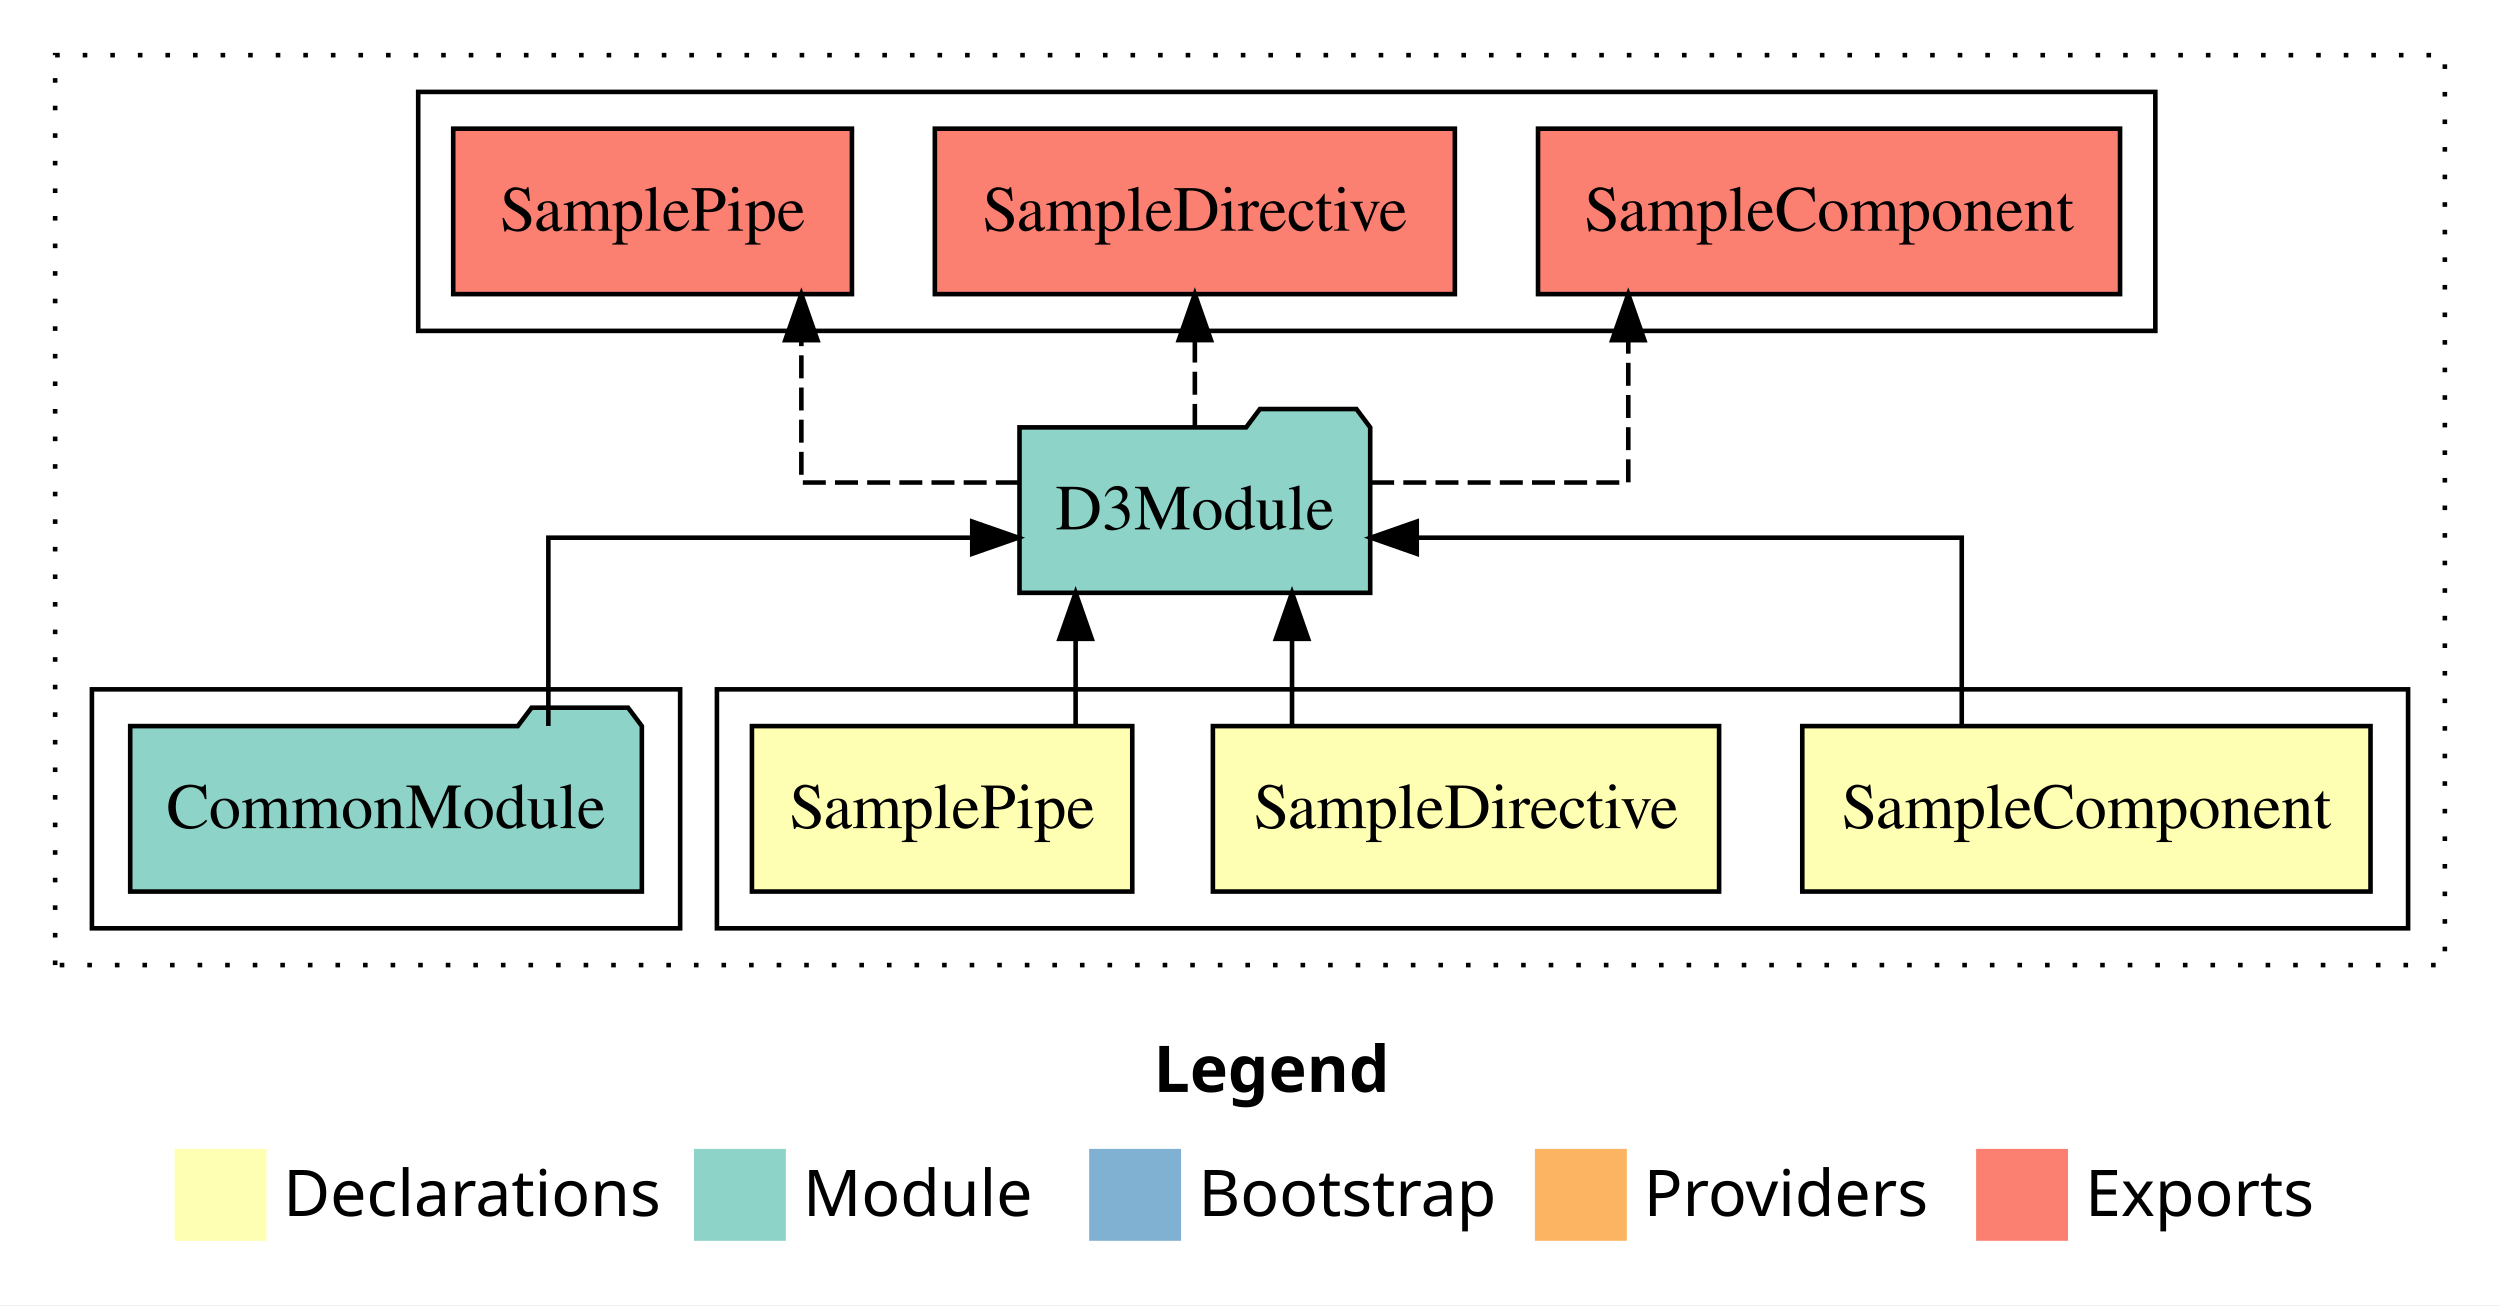
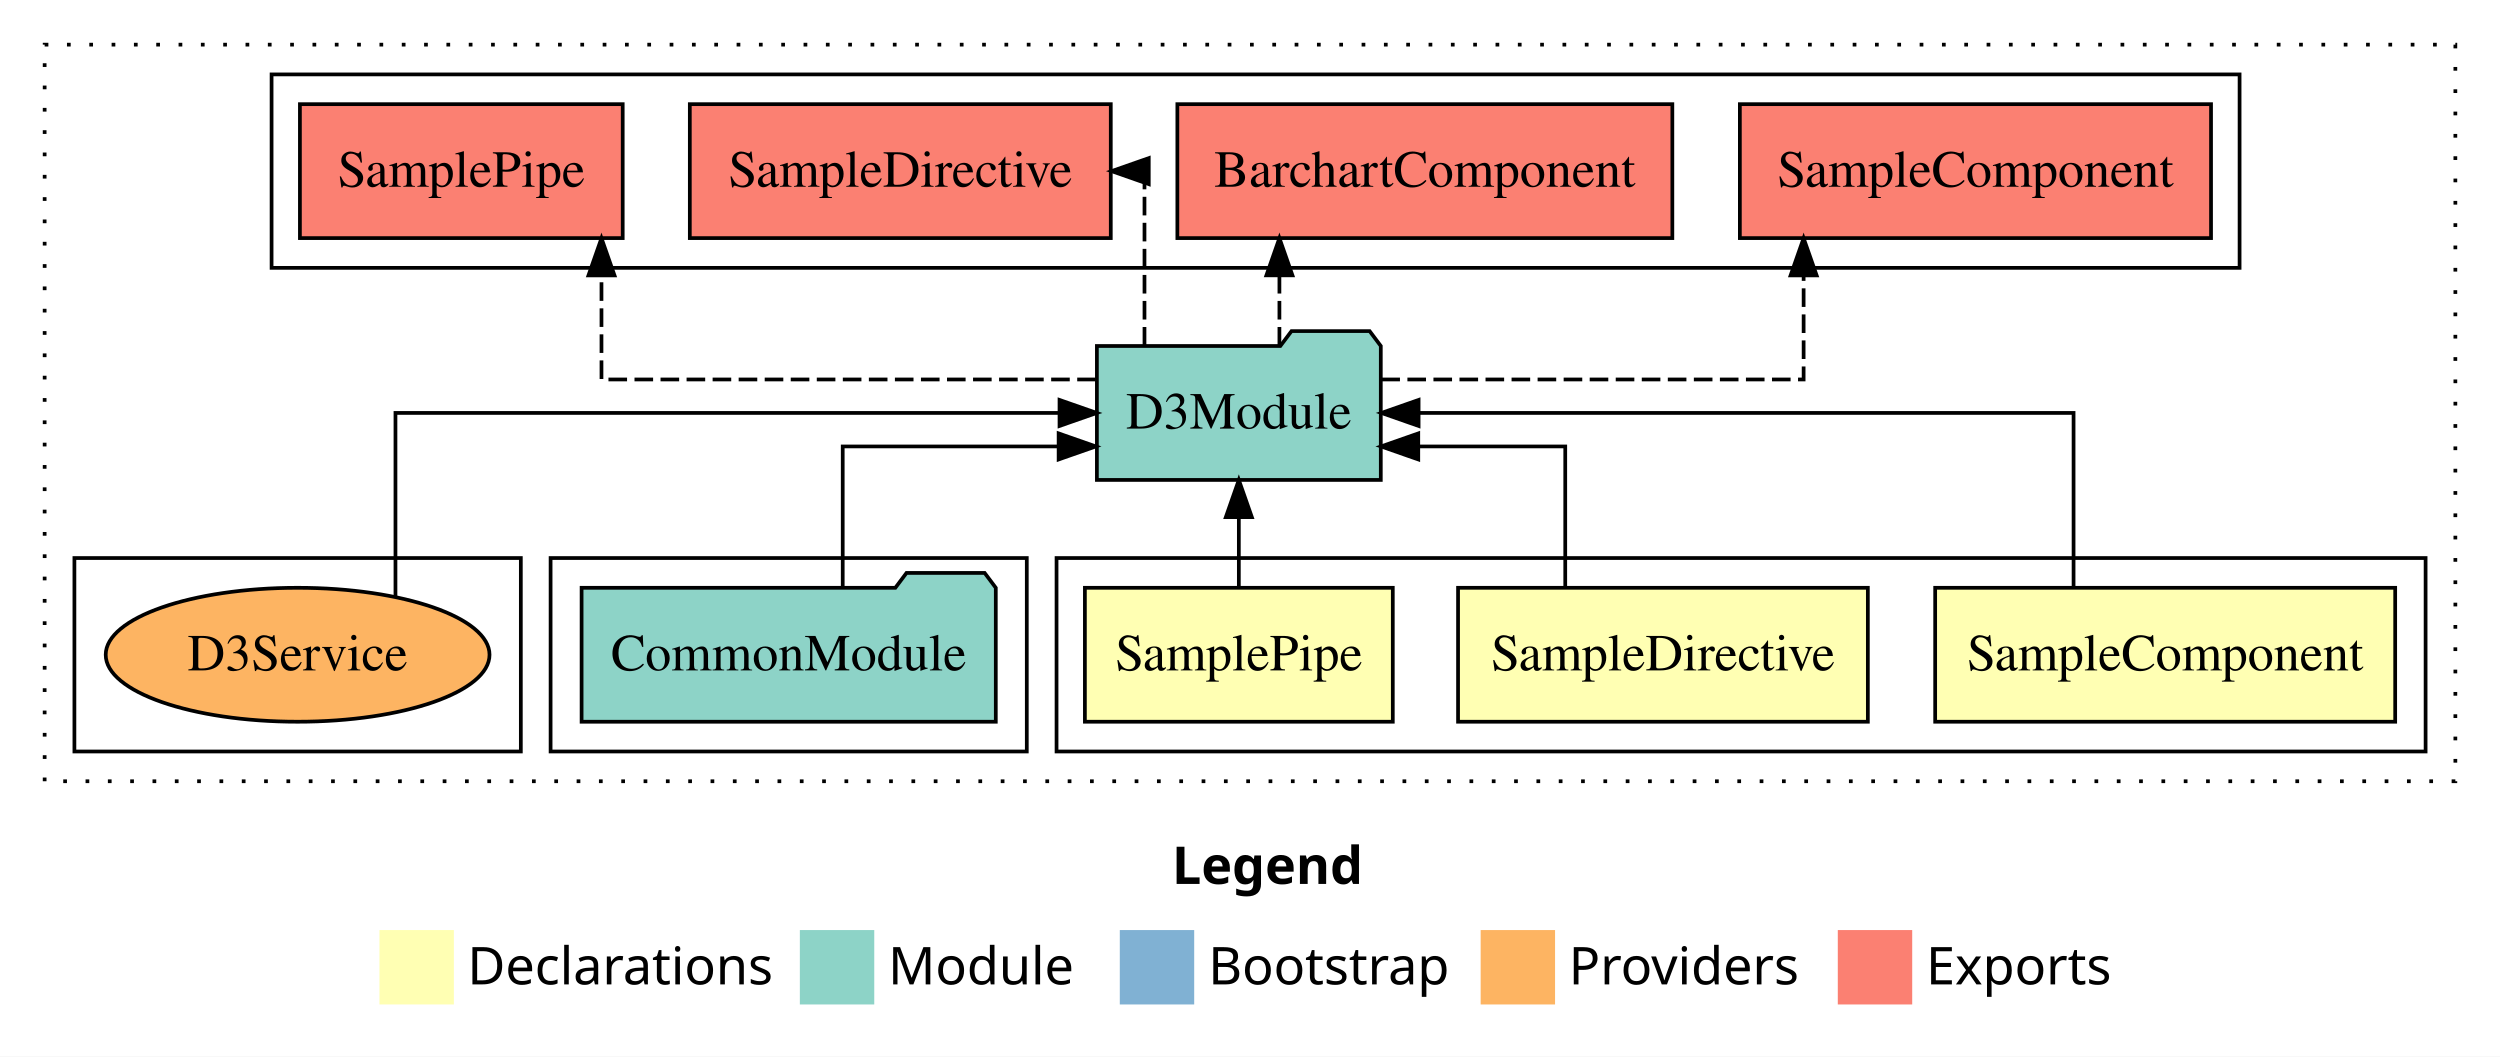
- <svg xmlns="http://www.w3.org/2000/svg" width="544pt" height="284pt" viewBox="0.00 0.00 544.00 284.00">
+ <svg xmlns="http://www.w3.org/2000/svg" width="672pt" height="284pt" viewBox="0.00 0.00 672.00 284.00">
  <g id="graph0" class="graph" transform="scale(1 1) rotate(0) translate(4 280)">
-     <polygon fill="#ffffff" stroke="transparent" points="-4,4 -4,-280 540,-280 540,4 -4,4" />
-     <text text-anchor="start" x="247.009" y="-42.4" font-family="sans-serif" font-weight="bold" font-size="14.00" fill="#000000">Legend</text>
-     <polygon fill="#ffffb3" stroke="transparent" points="34,-10 34,-30 54,-30 54,-10 34,-10" />
-     <text text-anchor="start" x="57.629" y="-15.4" font-family="sans-serif" font-size="14.00" fill="#000000">  Declarations</text>
-     <polygon fill="#8dd3c7" stroke="transparent" points="147,-10 147,-30 167,-30 167,-10 147,-10" />
-     <text text-anchor="start" x="170.725" y="-15.4" font-family="sans-serif" font-size="14.00" fill="#000000">  Module</text>
-     <polygon fill="#80b1d3" stroke="transparent" points="233,-10 233,-30 253,-30 253,-10 233,-10" />
-     <text text-anchor="start" x="256.781" y="-15.4" font-family="sans-serif" font-size="14.00" fill="#000000">  Bootstrap</text>
-     <polygon fill="#fdb462" stroke="transparent" points="330,-10 330,-30 350,-30 350,-10 330,-10" />
-     <text text-anchor="start" x="353.673" y="-15.4" font-family="sans-serif" font-size="14.00" fill="#000000">  Providers</text>
-     <polygon fill="#fb8072" stroke="transparent" points="426,-10 426,-30 446,-30 446,-10 426,-10" />
-     <text text-anchor="start" x="449.726" y="-15.4" font-family="sans-serif" font-size="14.00" fill="#000000">  Exports</text>
+     <polygon fill="#ffffff" stroke="transparent" points="-4,4 -4,-280 668,-280 668,4 -4,4" />
+     <text text-anchor="start" x="311.009" y="-42.4" font-family="sans-serif" font-weight="bold" font-size="14.00" fill="#000000">Legend</text>
+     <polygon fill="#ffffb3" stroke="transparent" points="98,-10 98,-30 118,-30 118,-10 98,-10" />
+     <text text-anchor="start" x="121.629" y="-15.4" font-family="sans-serif" font-size="14.00" fill="#000000">  Declarations</text>
+     <polygon fill="#8dd3c7" stroke="transparent" points="211,-10 211,-30 231,-30 231,-10 211,-10" />
+     <text text-anchor="start" x="234.725" y="-15.4" font-family="sans-serif" font-size="14.00" fill="#000000">  Module</text>
+     <polygon fill="#80b1d3" stroke="transparent" points="297,-10 297,-30 317,-30 317,-10 297,-10" />
+     <text text-anchor="start" x="320.781" y="-15.4" font-family="sans-serif" font-size="14.00" fill="#000000">  Bootstrap</text>
+     <polygon fill="#fdb462" stroke="transparent" points="394,-10 394,-30 414,-30 414,-10 394,-10" />
+     <text text-anchor="start" x="417.673" y="-15.4" font-family="sans-serif" font-size="14.00" fill="#000000">  Providers</text>
+     <polygon fill="#fb8072" stroke="transparent" points="490,-10 490,-30 510,-30 510,-10 490,-10" />
+     <text text-anchor="start" x="513.726" y="-15.4" font-family="sans-serif" font-size="14.00" fill="#000000">  Exports</text>
    <g id="clust1" class="cluster">
-       <polygon fill="none" stroke="#000000" stroke-dasharray="1,5" points="8,-70 8,-268 528,-268 528,-70 8,-70" />
+       <polygon fill="none" stroke="#000000" stroke-dasharray="1,5" points="8,-70 8,-268 656,-268 656,-70 8,-70" />
    </g>
    <g id="clust2" class="cluster">
-       <polygon fill="none" stroke="#000000" points="152,-78 152,-130 520,-130 520,-78 152,-78" />
+       <polygon fill="none" stroke="#000000" points="280,-78 280,-130 648,-130 648,-78 280,-78" />
    </g>
    <g id="clust6" class="cluster">
-       <polygon fill="none" stroke="#000000" points="16,-78 16,-130 144,-130 144,-78 16,-78" />
+       <polygon fill="none" stroke="#000000" points="144,-78 144,-130 272,-130 272,-78 144,-78" />
    </g>
    <g id="clust7" class="cluster">
-       <polygon fill="none" stroke="#000000" points="87,-208 87,-260 465,-260 465,-208 87,-208" />
+       <polygon fill="none" stroke="#000000" points="69,-208 69,-260 598,-260 598,-208 69,-208" />
+     </g>
+     <g id="clust9" class="cluster">
+       <polygon fill="none" stroke="#000000" points="16,-78 16,-130 136,-130 136,-78 16,-78" />
    </g>
    <g id="node1" class="node">
-       <polygon fill="#ffffb3" stroke="#000000" points="511.826,-122 388.174,-122 388.174,-86 511.826,-86 511.826,-122" />
-       <text text-anchor="middle" x="450" y="-99.8" font-family="Times,serif" font-size="14.00" fill="#000000">SampleComponent</text>
+       <polygon fill="#ffffb3" stroke="#000000" points="639.826,-122 516.174,-122 516.174,-86 639.826,-86 639.826,-122" />
+       <text text-anchor="middle" x="578" y="-99.8" font-family="Times,serif" font-size="14.00" fill="#000000">SampleComponent</text>
    </g>
    <g id="node4" class="node">
-       <polygon fill="#8dd3c7" stroke="#000000" points="294.157,-187 291.157,-191 270.157,-191 267.157,-187 217.843,-187 217.843,-151 294.157,-151 294.157,-187" />
-       <text text-anchor="middle" x="256" y="-164.8" font-family="Times,serif" font-size="14.00" fill="#000000">D3Module</text>
+       <polygon fill="#8dd3c7" stroke="#000000" points="367.157,-187 364.157,-191 343.157,-191 340.157,-187 290.843,-187 290.843,-151 367.157,-151 367.157,-187" />
+       <text text-anchor="middle" x="329" y="-164.8" font-family="Times,serif" font-size="14.00" fill="#000000">D3Module</text>
    </g>
    <g id="edge1" class="edge">
-       <path fill="none" stroke="#000000" d="M422.875,-122.022C422.875,-139.373 422.875,-163 422.875,-163 422.875,-163 304.284,-163 304.284,-163" />
-       <polygon fill="#000000" stroke="#000000" points="304.284,-159.5 294.284,-163 304.284,-166.5 304.284,-159.5" />
+       <path fill="none" stroke="#000000" d="M553.375,-122.106C553.375,-141.339 553.375,-169 553.375,-169 553.375,-169 377.317,-169 377.317,-169" />
+       <polygon fill="#000000" stroke="#000000" points="377.317,-165.5 367.317,-169 377.317,-172.5 377.317,-165.5" />
    </g>
    <g id="node2" class="node">
-       <polygon fill="#ffffb3" stroke="#000000" points="370.076,-122 259.924,-122 259.924,-86 370.076,-86 370.076,-122" />
-       <text text-anchor="middle" x="315" y="-99.8" font-family="Times,serif" font-size="14.00" fill="#000000">SampleDirective</text>
+       <polygon fill="#ffffb3" stroke="#000000" points="498.076,-122 387.924,-122 387.924,-86 498.076,-86 498.076,-122" />
+       <text text-anchor="middle" x="443" y="-99.8" font-family="Times,serif" font-size="14.00" fill="#000000">SampleDirective</text>
    </g>
    <g id="edge2" class="edge">
-       <path fill="none" stroke="#000000" d="M277.145,-122.106C277.145,-122.106 277.145,-140.991 277.145,-140.991" />
-       <polygon fill="#000000" stroke="#000000" points="273.645,-140.991 277.145,-150.991 280.645,-140.991 273.645,-140.991" />
+       <path fill="none" stroke="#000000" d="M416.737,-122.027C416.737,-138.398 416.737,-160 416.737,-160 416.737,-160 377.228,-160 377.228,-160" />
+       <polygon fill="#000000" stroke="#000000" points="377.228,-156.5 367.228,-160 377.228,-163.5 377.228,-156.5" />
    </g>
    <g id="node3" class="node">
-       <polygon fill="#ffffb3" stroke="#000000" points="242.381,-122 159.619,-122 159.619,-86 242.381,-86 242.381,-122" />
-       <text text-anchor="middle" x="201" y="-99.8" font-family="Times,serif" font-size="14.00" fill="#000000">SamplePipe</text>
+       <polygon fill="#ffffb3" stroke="#000000" points="370.381,-122 287.619,-122 287.619,-86 370.381,-86 370.381,-122" />
+       <text text-anchor="middle" x="329" y="-99.8" font-family="Times,serif" font-size="14.00" fill="#000000">SamplePipe</text>
    </g>
    <g id="edge3" class="edge">
-       <path fill="none" stroke="#000000" d="M230.056,-122.106C230.056,-122.106 230.056,-140.991 230.056,-140.991" />
-       <polygon fill="#000000" stroke="#000000" points="226.556,-140.991 230.056,-150.991 233.556,-140.991 226.556,-140.991" />
+       <path fill="none" stroke="#000000" d="M329,-122.106C329,-122.106 329,-140.991 329,-140.991" />
+       <polygon fill="#000000" stroke="#000000" points="325.5,-140.991 329,-150.991 332.5,-140.991 325.5,-140.991" />
    </g>
    <g id="node6" class="node">
-       <polygon fill="#fb8072" stroke="#000000" points="457.325,-252 330.675,-252 330.675,-216 457.325,-216 457.325,-252" />
-       <text text-anchor="middle" x="394" y="-229.8" font-family="Times,serif" font-size="14.00" fill="#000000">SampleComponent </text>
+       <polygon fill="#fb8072" stroke="#000000" points="590.326,-252 463.675,-252 463.675,-216 590.326,-216 590.326,-252" />
+       <text text-anchor="middle" x="527" y="-229.8" font-family="Times,serif" font-size="14.00" fill="#000000">SampleComponent </text>
    </g>
    <g id="edge5" class="edge">
-       <path fill="none" stroke="#000000" stroke-dasharray="5,2" d="M294.361,-175C320.471,-175 350.313,-175 350.313,-175 350.313,-175 350.313,-205.977 350.313,-205.977" />
-       <polygon fill="#000000" stroke="#000000" points="346.813,-205.977 350.313,-215.977 353.813,-205.977 346.813,-205.977" />
+       <path fill="none" stroke="#000000" stroke-dasharray="5,2" d="M367.309,-178C412.282,-178 480.813,-178 480.813,-178 480.813,-178 480.813,-205.973 480.813,-205.973" />
+       <polygon fill="#000000" stroke="#000000" points="477.313,-205.973 480.813,-215.973 484.313,-205.973 477.313,-205.973" />
    </g>
    <g id="node7" class="node">
-       <polygon fill="#fb8072" stroke="#000000" points="312.577,-252 199.423,-252 199.423,-216 312.577,-216 312.577,-252" />
-       <text text-anchor="middle" x="256" y="-229.8" font-family="Times,serif" font-size="14.00" fill="#000000">SampleDirective </text>
+       <polygon fill="#fb8072" stroke="#000000" points="445.525,-252 312.475,-252 312.475,-216 445.525,-216 445.525,-252" />
+       <text text-anchor="middle" x="379" y="-229.8" font-family="Times,serif" font-size="14.00" fill="#000000">BarchartComponent </text>
    </g>
    <g id="edge6" class="edge">
-       <path fill="none" stroke="#000000" stroke-dasharray="5,2" d="M256,-187.106C256,-187.106 256,-205.991 256,-205.991" />
-       <polygon fill="#000000" stroke="#000000" points="252.5,-205.991 256,-215.991 259.5,-205.991 252.5,-205.991" />
+       <path fill="none" stroke="#000000" stroke-dasharray="5,2" d="M339.908,-187.106C339.908,-187.106 339.908,-205.991 339.908,-205.991" />
+       <polygon fill="#000000" stroke="#000000" points="336.408,-205.991 339.908,-215.991 343.408,-205.991 336.408,-205.991" />
    </g>
    <g id="node8" class="node">
-       <polygon fill="#fb8072" stroke="#000000" points="181.382,-252 94.618,-252 94.618,-216 181.382,-216 181.382,-252" />
-       <text text-anchor="middle" x="138" y="-229.8" font-family="Times,serif" font-size="14.00" fill="#000000">SamplePipe </text>
+       <polygon fill="#fb8072" stroke="#000000" points="294.577,-252 181.423,-252 181.423,-216 294.577,-216 294.577,-252" />
+       <text text-anchor="middle" x="238" y="-229.8" font-family="Times,serif" font-size="14.00" fill="#000000">SampleDirective </text>
    </g>
    <g id="edge7" class="edge">
-       <path fill="none" stroke="#000000" stroke-dasharray="5,2" d="M217.695,-175C194.897,-175 170.375,-175 170.375,-175 170.375,-175 170.375,-205.977 170.375,-205.977" />
-       <polygon fill="#000000" stroke="#000000" points="166.875,-205.977 170.375,-215.977 173.875,-205.977 166.875,-205.977" />
+       <path fill="none" stroke="#000000" stroke-dasharray="5,2" d="M303.638,-187.106C303.638,-206.339 303.638,-234 303.638,-234 303.638,-234 302.753,-234 302.753,-234" />
+       <polygon fill="#000000" stroke="#000000" points="304.786,-230.5 294.786,-234 304.786,-237.5 304.786,-230.5" />
+     </g>
+     <g id="node9" class="node">
+       <polygon fill="#fb8072" stroke="#000000" points="163.382,-252 76.618,-252 76.618,-216 163.382,-216 163.382,-252" />
+       <text text-anchor="middle" x="120" y="-229.8" font-family="Times,serif" font-size="14.00" fill="#000000">SamplePipe </text>
+     </g>
+     <g id="edge8" class="edge">
+       <path fill="none" stroke="#000000" stroke-dasharray="5,2" d="M290.552,-178C240.041,-178 157.678,-178 157.678,-178 157.678,-178 157.678,-205.973 157.678,-205.973" />
+       <polygon fill="#000000" stroke="#000000" points="154.178,-205.973 157.678,-215.973 161.178,-205.973 154.178,-205.973" />
    </g>
    <g id="node5" class="node">
-       <polygon fill="#8dd3c7" stroke="#000000" points="135.668,-122 132.668,-126 111.668,-126 108.668,-122 24.332,-122 24.332,-86 135.668,-86 135.668,-122" />
-       <text text-anchor="middle" x="80" y="-99.8" font-family="Times,serif" font-size="14.00" fill="#000000">CommonModule</text>
+       <polygon fill="#8dd3c7" stroke="#000000" points="263.668,-122 260.668,-126 239.668,-126 236.668,-122 152.332,-122 152.332,-86 263.668,-86 263.668,-122" />
+       <text text-anchor="middle" x="208" y="-99.8" font-family="Times,serif" font-size="14.00" fill="#000000">CommonModule</text>
    </g>
    <g id="edge4" class="edge">
-       <path fill="none" stroke="#000000" d="M115.322,-122.022C115.322,-139.373 115.322,-163 115.322,-163 115.322,-163 207.559,-163 207.559,-163" />
-       <polygon fill="#000000" stroke="#000000" points="207.559,-166.5 217.559,-163 207.559,-159.5 207.559,-166.5" />
+       <path fill="none" stroke="#000000" d="M222.523,-122.027C222.523,-138.398 222.523,-160 222.523,-160 222.523,-160 280.559,-160 280.559,-160" />
+       <polygon fill="#000000" stroke="#000000" points="280.559,-163.5 290.559,-160 280.559,-156.5 280.559,-163.5" />
+     </g>
+     <g id="node10" class="node">
+       <ellipse fill="#fdb462" stroke="#000000" cx="76" cy="-104" rx="51.584" ry="18" />
+       <text text-anchor="middle" x="76" y="-99.8" font-family="Times,serif" font-size="14.00" fill="#000000">D3Service</text>
+     </g>
+     <g id="edge9" class="edge">
+       <path fill="none" stroke="#000000" d="M102.301,-119.735C102.301,-138.972 102.301,-169 102.301,-169 102.301,-169 280.8,-169 280.8,-169" />
+       <polygon fill="#000000" stroke="#000000" points="280.8,-172.5 290.8,-169 280.8,-165.5 280.8,-172.5" />
    </g>
  </g>
</svg>
